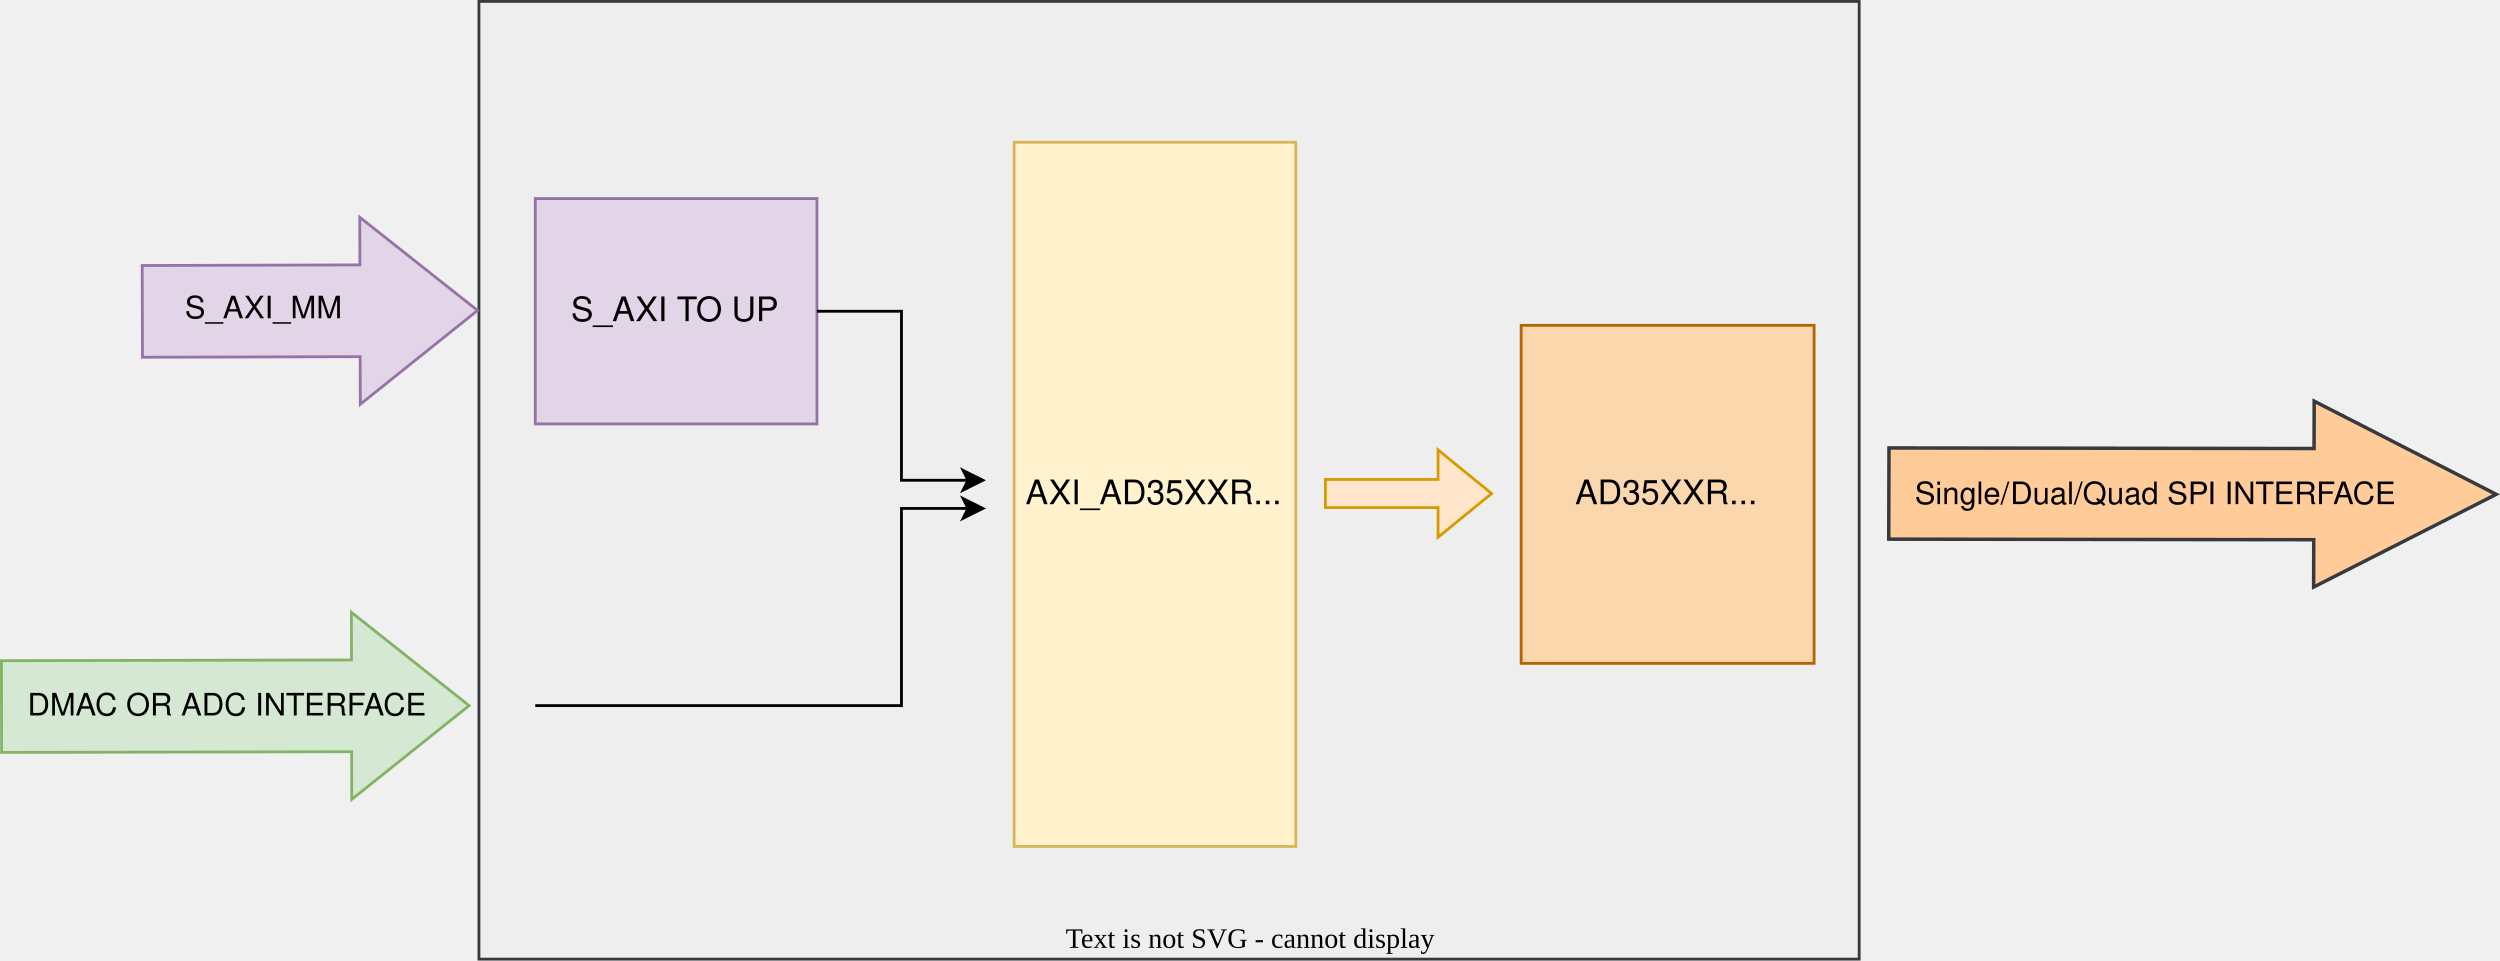
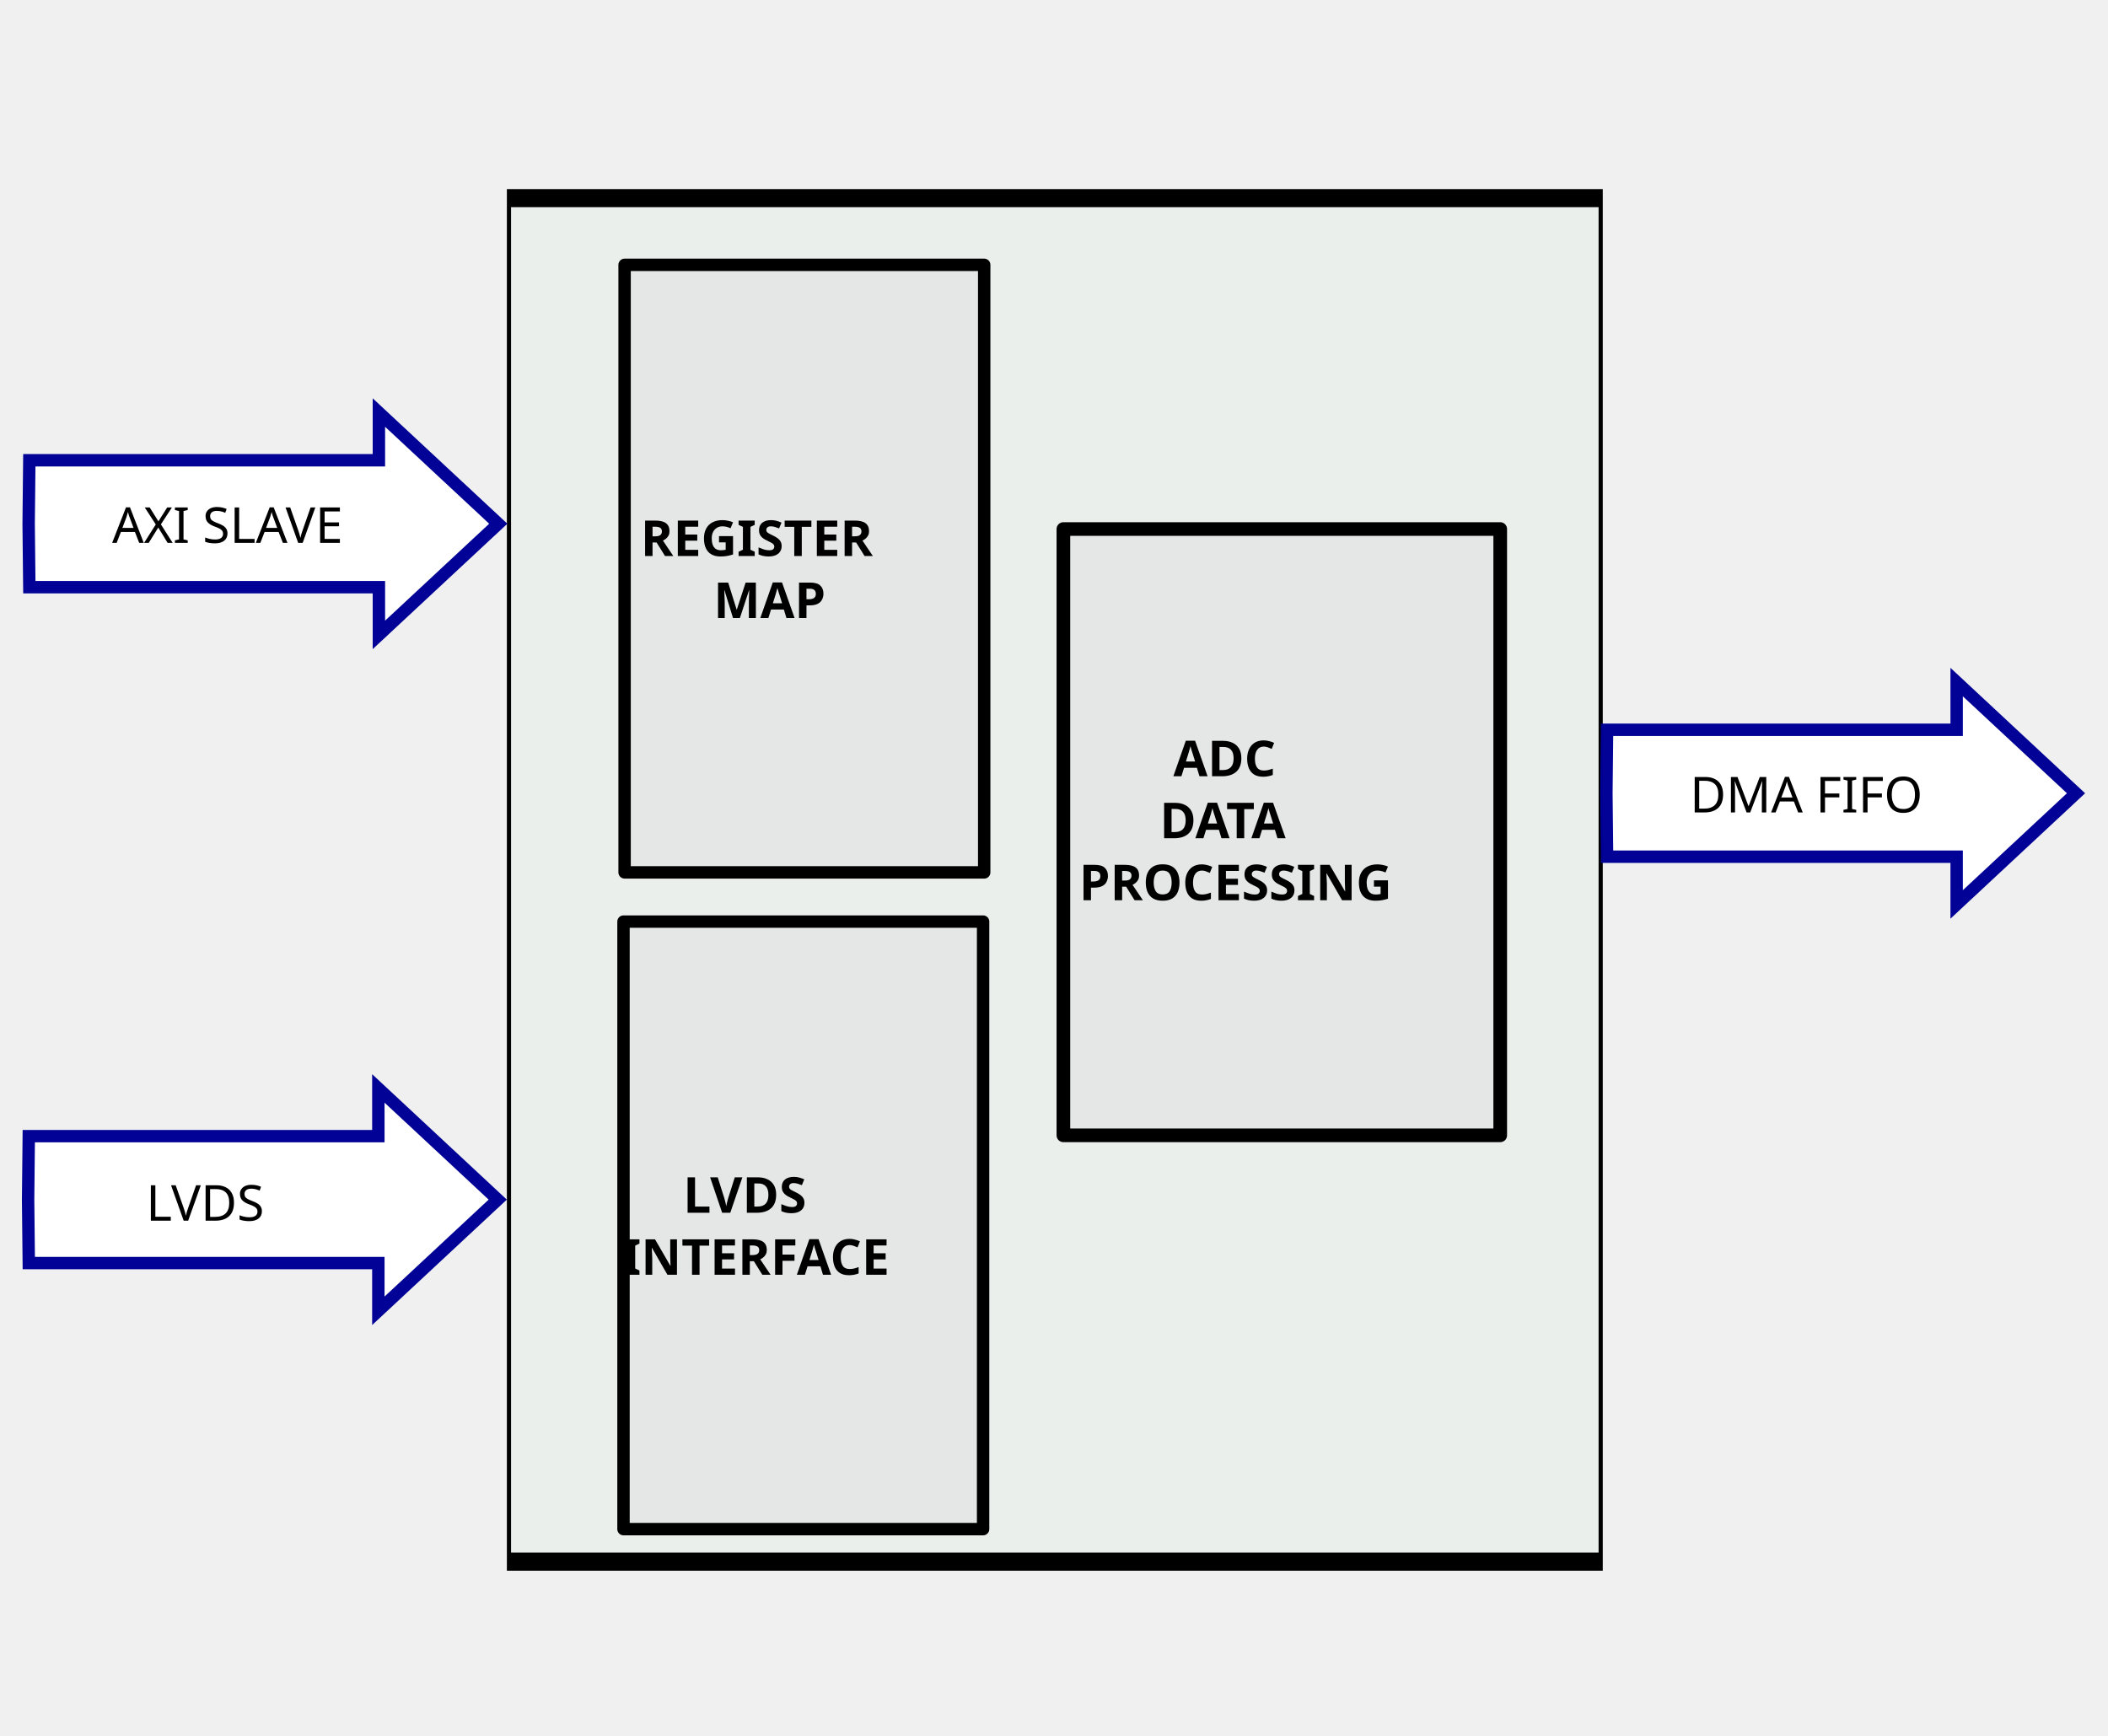
- <svg xmlns="http://www.w3.org/2000/svg" xmlns:xlink="http://www.w3.org/1999/xlink" version="1.1" width="887.531" height="341" viewBox="-0.5 -0.5 887.531 341" content="&lt;mxfile host=&quot;Electron&quot; modified=&quot;2023-05-18T08:33:39.622Z&quot; agent=&quot;5.0 (Windows NT 10.0; Win64; x64) AppleWebKit/537.36 (KHTML, like Gecko) draw.io/16.5.1 Chrome/96.0.466.110 Electron/16.0.7 Safari/537.36&quot; version=&quot;16.5.1&quot; etag=&quot;B68MBRvP5nJUCYHy4wJU&quot; type=&quot;device&quot;&gt;&lt;diagram id=&quot;lZ00L-VwlXBDNHSEjXac&quot;&gt;5Vlbc5s4FP41fqxHFyTg0Zd0m5l6k42Tad86MgibKUYeTGq7v34lI64C17FJt8n6gcCRdJDO953vnCEDPFnv/0rYZjUTPo8GCPj7AZ4OEHIAkVdlOGQGy6GZYZmEfmaCpWEe/uTaCLT1OfT5tjYxFSJKw03d6Ik45l5as7EkEbv6tEBE9bdu2JIbhrnHItP6JfTTlT4WAaX9Ew+Xq/zNEOiRNcsna8N2xXyxq5jwzQBPEiHS7G69n/BIxS6PS7buY8dosbGEx+k5C1C24AeLnvXZ9L7SQ37YRDzHPlfzwQCPd6sw5fMN89ToTqIrbat0HcknKG+DMIomIhLJcS3mx5+0b9NEfOeVEUyxi301ErPNo7gX4XHD6hV6SzxJ+b7zWLAIliQZF2ueJgc5JV/g6PgeCgSy510Jl+Vq26oCFba0kWmKLAvfZRTljQ5ke1Dxr4PKY3+kiCifvIhtt6FXj2M96HJ2zjOMhg6kGFGCAYXyFJaK4YptlOMg4nvtVq3RiQPxkNjQkvzMrwrH0l990AQxCDzPdS8CkftGIv0SwgpEpAWh3JbwiKXhj7r7NtT0G7LNFQyhDYYgxxraMk+Ln1X3uBXPice1k2pCNfw6qOmX1B2lLFny1HB05FQRhbNoZhk0++dpJP+A+f2tvN7+/Xjz8HE0uTHJJ1H5zBZSk2ucY1G4jBUhJUJcIjxWKRhK1RvpgXXo+8rHOOHb8CdbHP0psDfqNMfzkfGATKUlUu7HzPu+PDI550wsYv6ynNcSrl9WCmeVSPikFoAhsi1cB6UXCn1ApM1r7kAEwZZfizExMB5NMSHoYYBoJI8/XiTybqnuuvG+RsED5tvMa0v+hUUJsF5LwQlp5FEeioo8wDxJq/oAUQ8KTs2wf7391hn6yd2DjDqY3U2fPvcc/iBAXmv4fbqghL5W+LHdKKDULKBFV1MNf6HP14Tffl8FlEOfcLsNRJfamJ0C8Q8uoM38BENgueWvUfbOrZ/Nzg1B92Rd7q+cOgbp5t9U1s9m776A2v9RAcWtXnstoO77khIpJI5vtUmJgxaYvk0pgfWUxxQMMa5IyYVKYttNt68lHfkBKiybzkZyGbiT3QIYTSf/q37cPSknHxS6Tr276IVGjXa8sb4XNYGwvUhI0+OdvDzdG+C+qPs7DVN/bcVVvSECjd7QObM3dHpoDeEZX6xeJuhZ9HJNh29ALzEweq/LJBI3m7gmQh0SKaPLDpVpWm+6N4zbN9y5r+Z8pzZf3mQ7uDiNe/9C9/ZI1MxiozxeTCL395Aof+/ZJHJ7JpH5/c0gUUczeBWxjC8EnHZ8IbDdBXgL/Z/1St9iifUyvxc3hPKx/JdNNr38vxe++Rc=&lt;/diagram&gt;&lt;/mxfile&gt;" id="svg11">
-   <defs id="defs1" />
-   <g id="g10" transform="translate(-0.4690799)">
-     <rect x="170" y="0" width="490" height="340" fill="#eeeeee" stroke="#36393d" pointer-events="all" id="rect1" />
-     <path d="m 670.492,190.904 0.093,-32.376 150.901,0.199 0.046,-16.809 64.601,33.082 -64.803,32.913 0.046,-16.809 z" fill="#ffcc99" stroke="#36393d" stroke-miterlimit="10" pointer-events="all" id="path1" style="stroke-width:1.242" />
-     <text x="765.104" y="178.472" fill="#000000" font-family="Helvetica" font-size="11px" text-anchor="middle" id="text1">Single/Dual/Quad SPI INTERFACE</text>
-     <rect x="540" y="115" width="104" height="120" fill="#fad7ac" stroke="#b46504" pointer-events="all" id="rect2" />
-     <text x="591.5" y="178.5" fill="#000000" font-family="Helvetica" font-size="12px" text-anchor="middle" id="text2">AD35XXR...</text>
-     <rect x="360" y="50" width="100" height="250" fill="#fff2cc" stroke="#d6b656" pointer-events="all" id="rect3" />
-     <text x="409.5" y="178.5" fill="#000000" font-family="Helvetica" font-size="12px" text-anchor="middle" id="text3">AXI_AD35XXR...</text>
-     <path d="m 50.55,126.33 -0.1,-32.57 77.29,-0.22 -0.05,-16.9 41.81,33.07 -41.62,33.31 -0.05,-16.9 z" fill="#e1d5e7" stroke="#9673a6" stroke-miterlimit="10" pointer-events="all" id="path3" />
-     <text x="93.5" y="112.5" fill="#000000" font-family="Helvetica" font-size="11px" text-anchor="middle" id="text4">S_AXI_MM</text>
-     <path d="M 0.53,266.62 0.47,234.05 124.75,233.8 124.72,216.89 166.5,250 124.85,283.28 124.82,266.37 Z" fill="#d5e8d4" stroke="#82b366" stroke-miterlimit="10" pointer-events="all" id="path4" />
-     <text x="80.5" y="253.5" fill="#000000" font-family="Helvetica" font-size="11px" text-anchor="middle" id="text5">DMAC OR ADC INTERFACE</text>
-     <rect x="190" y="70" width="100" height="80" fill="#e1d5e7" stroke="#9673a6" pointer-events="all" id="rect5" />
-     <text x="239.5" y="113.5" fill="#000000" font-family="Helvetica" font-size="12px" text-anchor="middle" id="text6">S_AXI TO UP</text>
-     <path d="m 290,110 h 30 v 60 h 23.63" fill="none" stroke="#000000" stroke-miterlimit="10" pointer-events="stroke" id="path6" />
-     <path d="m 348.88,170 -7,3.5 1.75,-3.5 -1.75,-3.5 z" fill="#000000" stroke="#000000" stroke-miterlimit="10" pointer-events="all" id="path7" />
-     <path d="m 190,250 h 130 v -70 h 23.63" fill="none" stroke="#000000" stroke-miterlimit="10" pointer-events="stroke" id="path8" />
-     <path d="m 348.88,180 -7,3.5 1.75,-3.5 -1.75,-3.5 z" fill="#000000" stroke="#000000" stroke-miterlimit="10" pointer-events="all" id="path9" />
-     <path d="m 470.5,179.71 v -10 h 40 v -10.5 l 19,15.5 -19,15.5 v -10.5 z" fill="#ffe6cc" stroke="#d79b00" stroke-miterlimit="10" pointer-events="all" id="path10" />
+ <svg xmlns="http://www.w3.org/2000/svg" width="425" height="350" viewBox="0 0 425 350" id="svg2" version="1.1">
+   <defs id="defs4">
+     <pattern y="0" x="0" height="6" width="6" patternUnits="userSpaceOnUse" id="EMFhbasepattern" />
+   </defs>
+   <g id="layer1" transform="translate(-13.13198,-537.9238)">
+     <text xml:space="preserve" style="font-style:normal;font-weight:normal;font-size:40px;line-height:125%;font-family:sans-serif;letter-spacing:0px;word-spacing:0px;fill:#000000;fill-opacity:1;stroke:none;stroke-width:1px;stroke-linecap:butt;stroke-linejoin:miter;stroke-opacity:1" x="108.826" y="336.356" id="text4214">
+       <tspan id="tspan4216" x="108.826" y="336.356" style="font-size:20px" />
+     </text>
+     <g transform="matrix(1.103181,0,0,4.791744,36.44472,-186.5609)" style="fill:#afedbd;fill-opacity:0.071;stroke:#000000;stroke-width:1;stroke-miterlimit:4;stroke-dasharray:none;stroke-dashoffset:0;stroke-opacity:1" id="g4180-1">
+       <rect y="159.532" x="71.884" height="57.375" width="199.517" id="rect3336-5" style="fill:#afedbd;fill-opacity:0.071;fill-rule:evenodd;stroke:#000000;stroke-width:0.761;stroke-linecap:butt;stroke-linejoin:miter;stroke-miterlimit:4;stroke-dasharray:none;stroke-dashoffset:0;stroke-opacity:1" />
+     </g>
+     <path style="opacity:0.99;fill:#ffffff;fill-opacity:1;fill-rule:evenodd;stroke:#000096;stroke-width:2.5;stroke-linecap:round;stroke-linejoin:miter;stroke-miterlimit:4;stroke-dasharray:none;stroke-opacity:1" d="m 89.522,665.937 0,-9.62 -70.477,0 -0.137,-12.796 0.135,-12.796 70.479,0 0,-9.62 24.068,22.417 z" id="path34982" />
+     <text xml:space="preserve" style="font-style:normal;font-weight:normal;font-size:10px;line-height:125%;font-family:sans-serif;letter-spacing:0px;word-spacing:0px;fill:#000000;fill-opacity:1;stroke:none;stroke-width:1px;stroke-linecap:butt;stroke-linejoin:miter;stroke-opacity:1" x="35.742" y="647.385" id="text4196">
+       <tspan id="tspan4198" x="35.742" y="647.385" style="font-size:10px">AXI SLAVE</tspan>
+     </text>
+     <rect style="opacity:1;fill:#d7d7d7;fill-opacity:0.353;fill-rule:nonzero;stroke:#000000;stroke-width:2.5;stroke-linecap:round;stroke-linejoin:round;stroke-miterlimit:4;stroke-dasharray:none;stroke-dashoffset:0;stroke-opacity:1" id="rect4204" width="72.5" height="122.5" x="139.059" y="591.324" />
+     <text xml:space="preserve" style="font-style:normal;font-weight:normal;font-size:10px;line-height:125%;font-family:sans-serif;letter-spacing:0px;word-spacing:0px;fill:#000000;fill-opacity:1;stroke:none;stroke-width:1px;stroke-linecap:butt;stroke-linejoin:miter;stroke-opacity:1" x="174.796" y="650.03" id="text4206">
+       <tspan id="tspan4208" x="174.796" y="650.03" style="font-style:normal;font-variant:normal;font-weight:bold;font-stretch:normal;font-family:sans-serif;-inkscape-font-specification:'sans-serif Bold';text-align:center;text-anchor:middle">REGISTER</tspan>
+       <tspan x="174.796" y="662.53" style="font-style:normal;font-variant:normal;font-weight:bold;font-stretch:normal;font-family:sans-serif;-inkscape-font-specification:'sans-serif Bold';text-align:center;text-anchor:middle" id="tspan4251">MAP</tspan>
+     </text>
+     <g id="g4357" transform="translate(-13.89132,-73.70117)">
+       <rect y="797.444" x="152.729" height="122.5" width="72.5" id="rect4204-3" style="opacity:1;fill:#d7d7d7;fill-opacity:0.353;fill-rule:nonzero;stroke:#000000;stroke-width:2.5;stroke-linecap:round;stroke-linejoin:round;stroke-miterlimit:4;stroke-dasharray:none;stroke-dashoffset:0;stroke-opacity:1" />
+       <text id="text4206-2" y="856.15" x="188.467" style="font-style:normal;font-weight:normal;font-size:10px;line-height:125%;font-family:sans-serif;letter-spacing:0px;word-spacing:0px;fill:#000000;fill-opacity:1;stroke:none;stroke-width:1px;stroke-linecap:butt;stroke-linejoin:miter;stroke-opacity:1" xml:space="preserve">
+         <tspan id="tspan4251-9" style="font-style:normal;font-variant:normal;font-weight:bold;font-stretch:normal;font-family:sans-serif;-inkscape-font-specification:'sans-serif Bold';text-align:center;text-anchor:middle" y="856.15" x="190.176">LVDS </tspan>
+         <tspan style="font-style:normal;font-variant:normal;font-weight:bold;font-stretch:normal;font-family:sans-serif;-inkscape-font-specification:'sans-serif Bold';text-align:center;text-anchor:middle" y="868.65" x="188.467" id="tspan4369">INTERFACE</tspan>
+       </text>
+     </g>
+     <flowRoot xml:space="preserve" id="flowRoot4272" style="font-style:normal;font-weight:normal;font-size:40px;line-height:125%;font-family:sans-serif;letter-spacing:0px;word-spacing:0px;fill:#000000;fill-opacity:1;stroke:none;stroke-width:1px;stroke-linecap:butt;stroke-linejoin:miter;stroke-opacity:1">
+       <flowRegion id="flowRegion4274">
+         <rect id="rect4276" width="183.356" height="283.765" x="-27.831" y="74.488" />
+       </flowRegion>
+       <flowPara id="flowPara4278" />
+     </flowRoot>
+     <text xml:space="preserve" style="font-style:normal;font-weight:normal;font-size:40px;line-height:125%;font-family:sans-serif;letter-spacing:0px;word-spacing:0px;fill:#000000;fill-opacity:1;stroke:none;stroke-width:1px;stroke-linecap:butt;stroke-linejoin:miter;stroke-opacity:1" x="274.524" y="600.338" id="text4295">
+       <tspan id="tspan4297" x="274.524" y="600.338" />
+     </text>
+     <g id="g4362" transform="translate(-72.90671,199.4537)">
+       <rect y="445.14" x="300.431" height="122.247" width="88.073" id="rect4204-2" style="opacity:1;fill:#d7d7d7;fill-opacity:0.353;fill-rule:nonzero;stroke:#000000;stroke-width:2.753;stroke-linecap:round;stroke-linejoin:round;stroke-miterlimit:4;stroke-dasharray:none;stroke-dashoffset:0;stroke-opacity:1" />
+       <text id="text4206-0" y="494.989" x="344.228" style="font-style:normal;font-weight:normal;font-size:10px;line-height:125%;font-family:sans-serif;letter-spacing:0px;word-spacing:0px;fill:#000000;fill-opacity:1;stroke:none;stroke-width:1px;stroke-linecap:butt;stroke-linejoin:miter;stroke-opacity:1" xml:space="preserve">
+         <tspan id="tspan4251-95" style="font-style:normal;font-variant:normal;font-weight:bold;font-stretch:normal;font-family:sans-serif;-inkscape-font-specification:'sans-serif Bold';text-align:center;text-anchor:middle" y="494.989" x="345.937">ADC </tspan>
+         <tspan id="tspan4322" style="font-style:normal;font-variant:normal;font-weight:bold;font-stretch:normal;font-family:sans-serif;-inkscape-font-specification:'sans-serif Bold';text-align:center;text-anchor:middle" y="507.489" x="344.228">DATA</tspan>
+         <tspan id="tspan4324" style="font-style:normal;font-variant:normal;font-weight:bold;font-stretch:normal;font-family:sans-serif;-inkscape-font-specification:'sans-serif Bold';text-align:center;text-anchor:middle" y="519.989" x="344.228">PROCESSING</tspan>
+       </text>
+     </g>
+     <path style="opacity:0.99;fill:#ffffff;fill-opacity:1;fill-rule:evenodd;stroke:#000096;stroke-width:2.5;stroke-linecap:round;stroke-linejoin:miter;stroke-miterlimit:4;stroke-dasharray:none;stroke-opacity:1" d="m 89.413,802.217 0,-9.62 -70.477,0 -0.137,-12.796 0.135,-12.796 70.479,0 0,-9.62 24.068,22.417 z" id="path34982-9" />
+     <text xml:space="preserve" style="font-style:normal;font-weight:normal;font-size:10px;line-height:125%;font-family:sans-serif;letter-spacing:0px;word-spacing:0px;fill:#000000;fill-opacity:1;stroke:none;stroke-width:1px;stroke-linecap:butt;stroke-linejoin:miter;stroke-opacity:1" x="42.579" y="784.051" id="text4196-2">
+       <tspan id="tspan4198-0" x="42.579" y="784.051" style="font-size:10px">LVDS</tspan>
+     </text>
+     <path style="opacity:0.99;fill:#ffffff;fill-opacity:1;fill-rule:evenodd;stroke:#000096;stroke-width:2.5;stroke-linecap:round;stroke-linejoin:miter;stroke-miterlimit:4;stroke-dasharray:none;stroke-opacity:1" d="m 407.618,720.284 0,-9.62 -70.477,0 -0.137,-12.796 0.135,-12.796 70.479,0 0,-9.62 24.068,22.417 z" id="path34982-4" />
+     <text xml:space="preserve" style="font-style:normal;font-weight:normal;font-size:10px;line-height:125%;font-family:sans-serif;letter-spacing:0px;word-spacing:0px;fill:#000000;fill-opacity:1;stroke:none;stroke-width:1px;stroke-linecap:butt;stroke-linejoin:miter;stroke-opacity:1" x="353.839" y="701.732" id="text4196-0">
+       <tspan id="tspan4198-8" x="353.839" y="701.732" style="font-size:10px">DMA FIFO</tspan>
+     </text>
  </g>
-   <switch id="switch11" transform="translate(-0.4690799)">
-     <g requiredFeatures="http://www.w3.org/TR/SVG11/feature#Extensibility" id="g11" />
-     <a transform="translate(0,-5)" xlink:href="https://www.diagrams.net/doc/faq/svg-export-text-problems" target="_blank" id="a11">
-       <text text-anchor="middle" font-size="10px" x="50%" y="100%" id="text11">Text is not SVG - cannot display</text>
-     </a>
-   </switch>
</svg>
